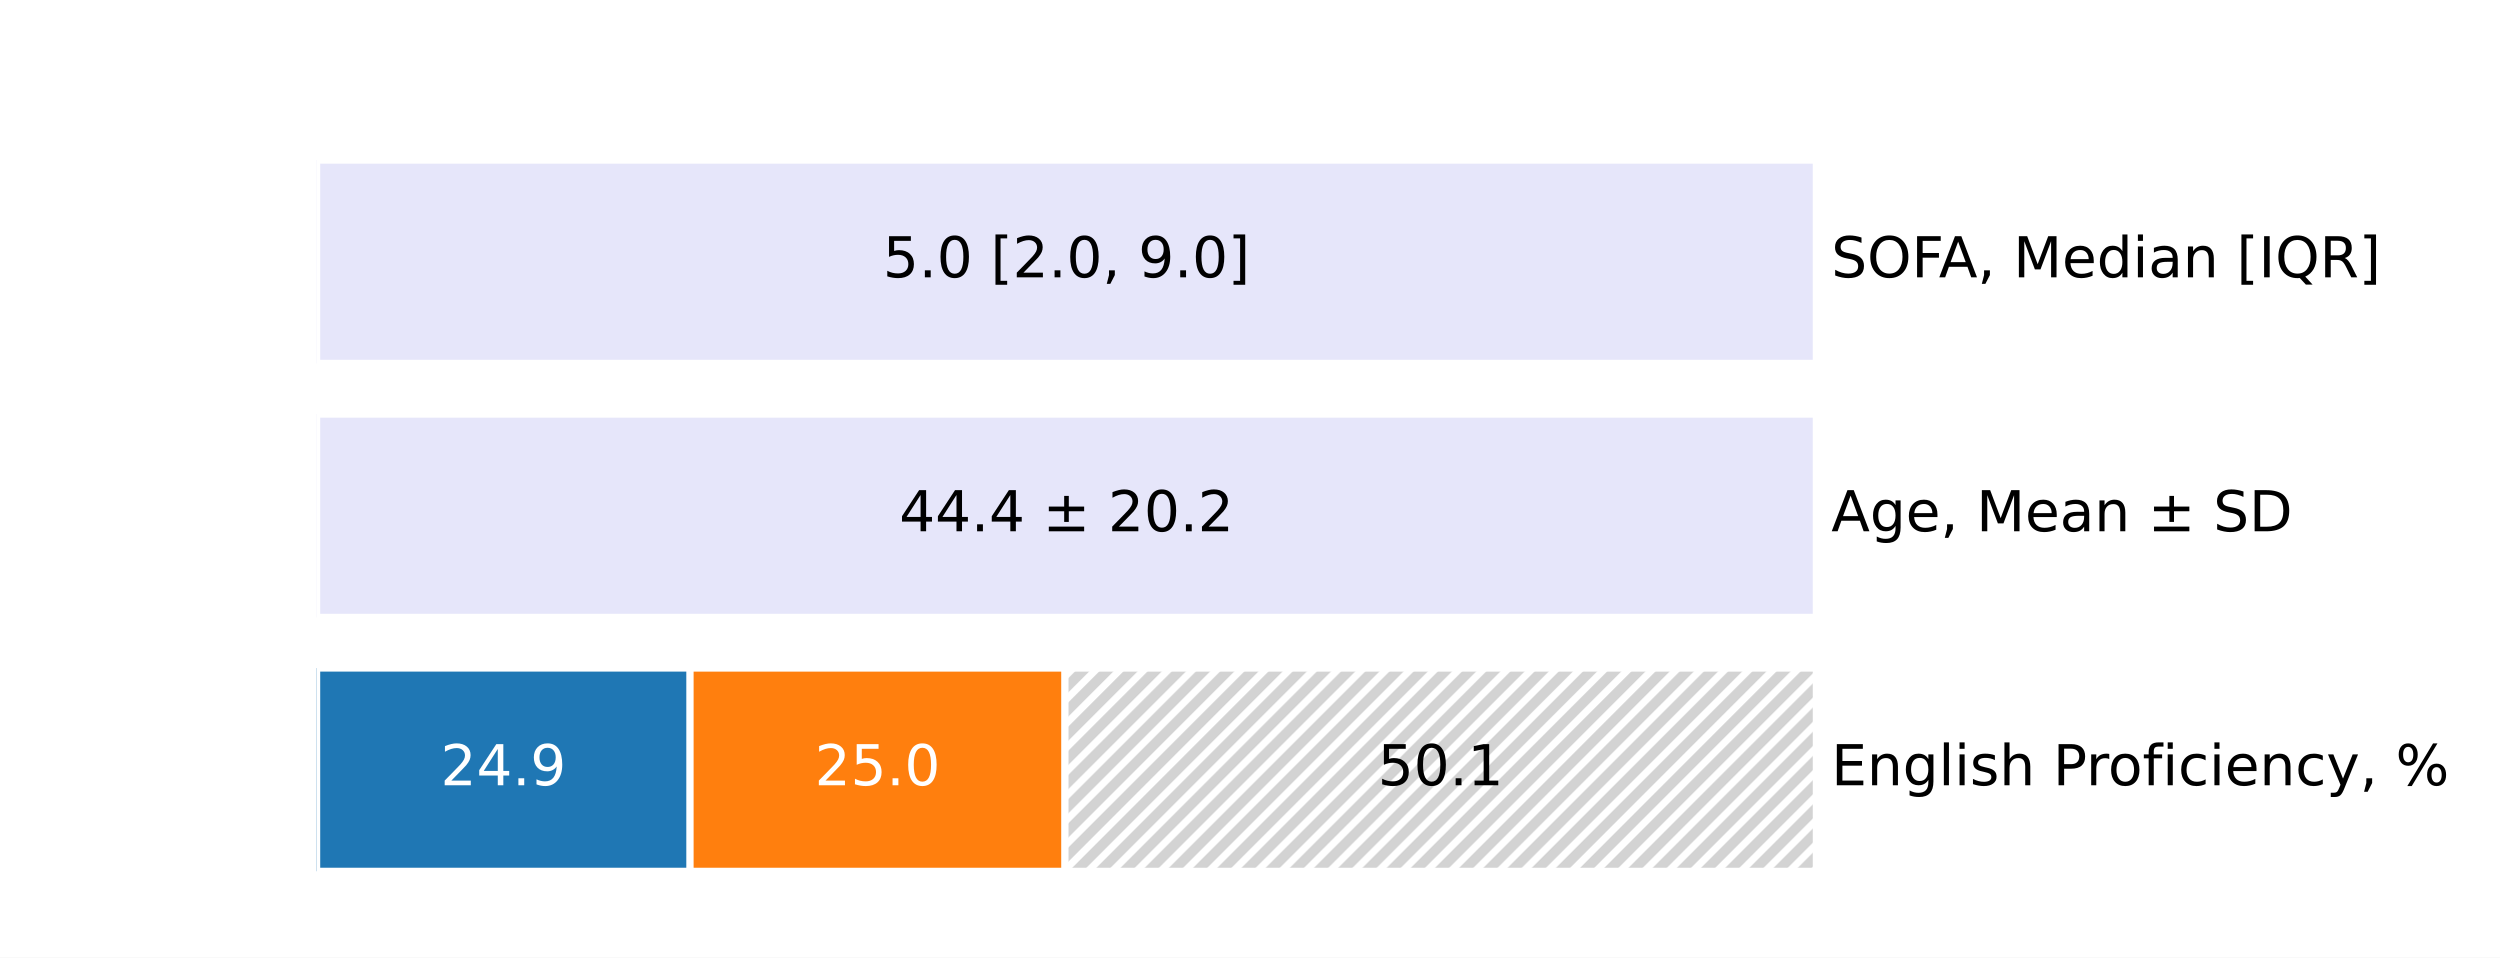
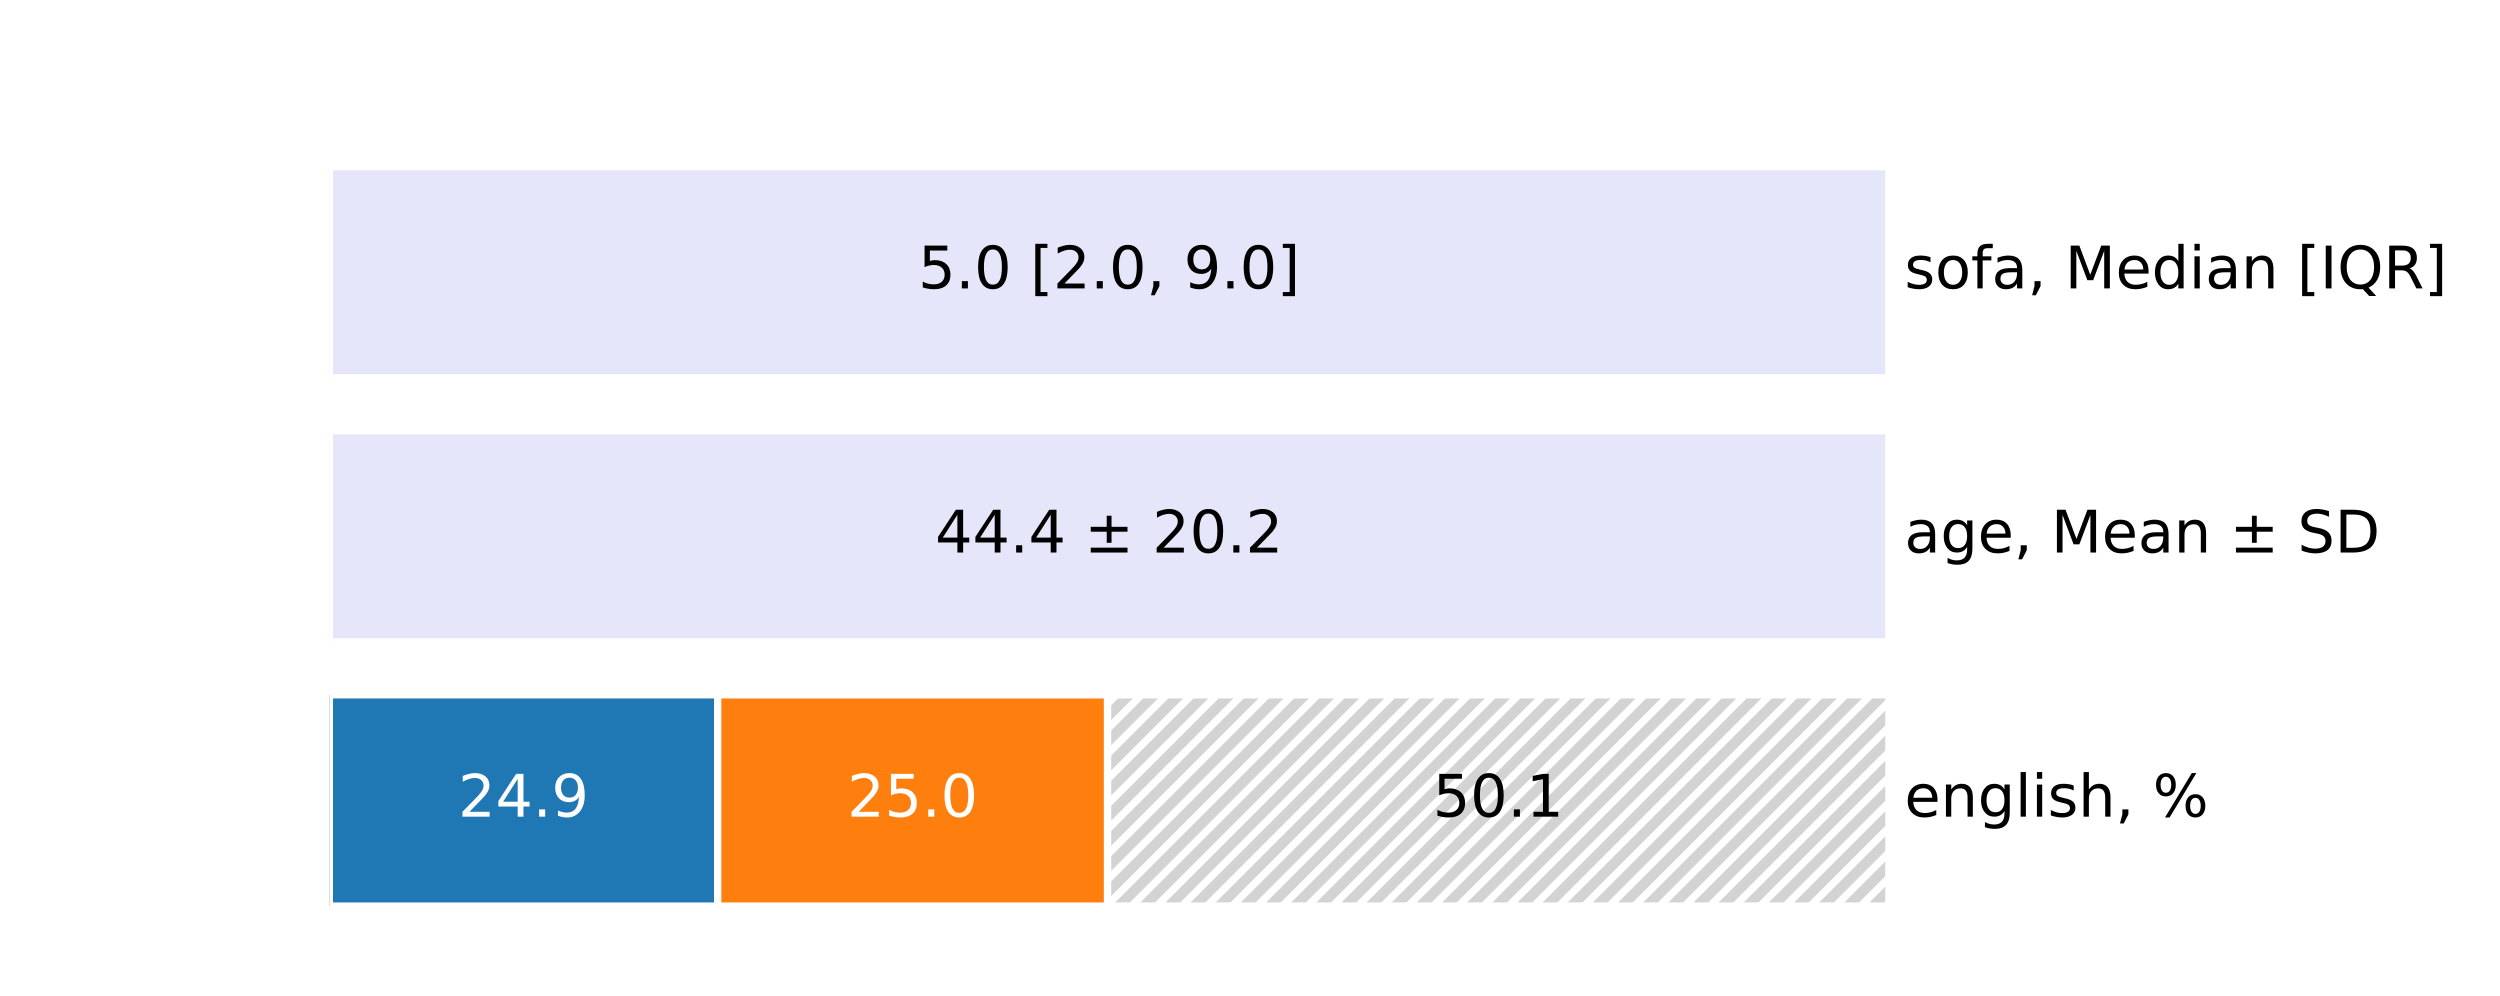
- <svg xmlns="http://www.w3.org/2000/svg" xmlns:xlink="http://www.w3.org/1999/xlink" width="354.375pt" height="135.743pt" viewBox="0 0 354.375 135.743" version="1.1">
+ <svg xmlns="http://www.w3.org/2000/svg" xmlns:xlink="http://www.w3.org/1999/xlink" width="340.752pt" height="135.743pt" viewBox="0 0 340.752 135.743" version="1.1">
  <defs>
    <style type="text/css">*{stroke-linejoin: round; stroke-linecap: butt}</style>
  </defs>
  <g id="figure_1">
    <g id="patch_1">
-       <path d="M 0 135.743  L 354.375 135.743  L 354.375 0  L 0 0  z " style="fill: #ffffff" />
+       <path d="M 0 135.743  L 340.752 135.743  L 340.752 0  L 0 0  z " style="fill: #ffffff" />
    </g>
    <g id="axes_1">
      <g id="patch_2">
        <path d="M 44.889 128.543  L 268.089 128.543  L 268.089 17.663  L 44.889 17.663  z " style="fill: #ffffff" />
      </g>
      <g id="patch_3">
-         <path d="M 44.889 123.503  L 97.819 123.503  L 97.819 94.703  L 44.889 94.703  z " clip-path="url(#p28c12c4d93)" style="fill: #1f77b4; stroke: #ffffff; stroke-linejoin: miter" />
+         <path d="M 44.889 123.503  L 97.819 123.503  L 97.819 94.703  L 44.889 94.703  z " clip-path="url(#pac1a16ab1f)" style="fill: #1f77b4; stroke: #ffffff; stroke-linejoin: miter" />
      </g>
      <g id="patch_4">
-         <path d="M 97.819 123.503  L 150.962 123.503  L 150.962 94.703  L 97.819 94.703  z " clip-path="url(#p28c12c4d93)" style="fill: #ff7f0e; stroke: #ffffff; stroke-linejoin: miter" />
+         <path d="M 97.819 123.503  L 150.962 123.503  L 150.962 94.703  L 97.819 94.703  z " clip-path="url(#pac1a16ab1f)" style="fill: #ff7f0e; stroke: #ffffff; stroke-linejoin: miter" />
      </g>
      <g id="patch_5">
-         <path d="M 150.962 123.503  L 257.46 123.503  L 257.46 94.703  L 150.962 94.703  z " clip-path="url(#p28c12c4d93)" style="fill: url(#ha99a102b29); stroke: #ffffff; stroke-linejoin: miter" />
+         <path d="M 150.962 123.503  L 257.46 123.503  L 257.46 94.703  L 150.962 94.703  z " clip-path="url(#pac1a16ab1f)" style="fill: url(#h02644d16eb); stroke: #ffffff; stroke-linejoin: miter" />
      </g>
      <g id="patch_6">
-         <path d="M 44.889 87.503  L 257.46 87.503  L 257.46 58.703  L 44.889 58.703  z " clip-path="url(#p28c12c4d93)" style="fill: #e6e6fa; stroke: #ffffff; stroke-linejoin: miter" />
+         <path d="M 44.889 87.503  L 257.46 87.503  L 257.46 58.703  L 44.889 58.703  z " clip-path="url(#pac1a16ab1f)" style="fill: #e6e6fa; stroke: #ffffff; stroke-linejoin: miter" />
      </g>
      <g id="patch_7">
-         <path d="M 44.889 51.503  L 257.46 51.503  L 257.46 22.703  L 44.889 22.703  z " clip-path="url(#p28c12c4d93)" style="fill: #e6e6fa; stroke: #ffffff; stroke-linejoin: miter" />
+         <path d="M 44.889 51.503  L 257.46 51.503  L 257.46 22.703  L 44.889 22.703  z " clip-path="url(#pac1a16ab1f)" style="fill: #e6e6fa; stroke: #ffffff; stroke-linejoin: miter" />
      </g>
      <g id="matplotlib.axis_1" />
      <g id="matplotlib.axis_2" />
      <g id="text_1">
        <g style="fill: #ffffff" transform="translate(62.44773 111.3109) scale(0.08 -0.08)">
          <defs>
            <path id="DejaVuSans-32" d="M 1228 531  L 3431 531  L 3431 0  L 469 0  L 469 531  Q 828 903 1448 1529  Q 2069 2156 2228 2338  Q 2531 2678 2651 2914  Q 2772 3150 2772 3378  Q 2772 3750 2511 3984  Q 2250 4219 1831 4219  Q 1534 4219 1204 4116  Q 875 4013 500 3803  L 500 4441  Q 881 4594 1212 4672  Q 1544 4750 1819 4750  Q 2544 4750 2975 4387  Q 3406 4025 3406 3419  Q 3406 3131 3298 2873  Q 3191 2616 2906 2266  Q 2828 2175 2409 1742  Q 1991 1309 1228 531  z " transform="scale(0.015625)" />
            <path id="DejaVuSans-34" d="M 2419 4116  L 825 1625  L 2419 1625  L 2419 4116  z M 2253 4666  L 3047 4666  L 3047 1625  L 3713 1625  L 3713 1100  L 3047 1100  L 3047 0  L 2419 0  L 2419 1100  L 313 1100  L 313 1709  L 2253 4666  z " transform="scale(0.015625)" />
            <path id="DejaVuSans-2e" d="M 684 794  L 1344 794  L 1344 0  L 684 0  L 684 794  z " transform="scale(0.015625)" />
            <path id="DejaVuSans-39" d="M 703 97  L 703 672  Q 941 559 1184 500  Q 1428 441 1663 441  Q 2288 441 2617 861  Q 2947 1281 2994 2138  Q 2813 1869 2534 1725  Q 2256 1581 1919 1581  Q 1219 1581 811 2004  Q 403 2428 403 3163  Q 403 3881 828 4315  Q 1253 4750 1959 4750  Q 2769 4750 3195 4129  Q 3622 3509 3622 2328  Q 3622 1225 3098 567  Q 2575 -91 1691 -91  Q 1453 -91 1209 -44  Q 966 3 703 97  z M 1959 2075  Q 2384 2075 2632 2365  Q 2881 2656 2881 3163  Q 2881 3666 2632 3958  Q 2384 4250 1959 4250  Q 1534 4250 1286 3958  Q 1038 3666 1038 3163  Q 1038 2656 1286 2365  Q 1534 2075 1959 2075  z " transform="scale(0.015625)" />
          </defs>
          <use xlink:href="#DejaVuSans-32" />
          <use xlink:href="#DejaVuSans-34" x="63.623" />
          <use xlink:href="#DejaVuSans-2e" x="127.246" />
          <use xlink:href="#DejaVuSans-39" x="159.033" />
        </g>
      </g>
      <g id="text_2">
        <g style="fill: #ffffff" transform="translate(115.4843 111.3109) scale(0.08 -0.08)">
          <defs>
            <path id="DejaVuSans-35" d="M 691 4666  L 3169 4666  L 3169 4134  L 1269 4134  L 1269 2991  Q 1406 3038 1543 3061  Q 1681 3084 1819 3084  Q 2600 3084 3056 2656  Q 3513 2228 3513 1497  Q 3513 744 3044 326  Q 2575 -91 1722 -91  Q 1428 -91 1123 -41  Q 819 9 494 109  L 494 744  Q 775 591 1075 516  Q 1375 441 1709 441  Q 2250 441 2565 725  Q 2881 1009 2881 1497  Q 2881 1984 2565 2268  Q 2250 2553 1709 2553  Q 1456 2553 1204 2497  Q 953 2441 691 2322  L 691 4666  z " transform="scale(0.015625)" />
            <path id="DejaVuSans-30" d="M 2034 4250  Q 1547 4250 1301 3770  Q 1056 3291 1056 2328  Q 1056 1369 1301 889  Q 1547 409 2034 409  Q 2525 409 2770 889  Q 3016 1369 3016 2328  Q 3016 3291 2770 3770  Q 2525 4250 2034 4250  z M 2034 4750  Q 2819 4750 3233 4129  Q 3647 3509 3647 2328  Q 3647 1150 3233 529  Q 2819 -91 2034 -91  Q 1250 -91 836 529  Q 422 1150 422 2328  Q 422 3509 836 4129  Q 1250 4750 2034 4750  z " transform="scale(0.015625)" />
          </defs>
          <use xlink:href="#DejaVuSans-32" />
          <use xlink:href="#DejaVuSans-35" x="63.623" />
          <use xlink:href="#DejaVuSans-2e" x="127.246" />
          <use xlink:href="#DejaVuSans-30" x="159.033" />
        </g>
      </g>
      <g id="text_3">
        <g transform="translate(195.3049 111.3109) scale(0.08 -0.08)">
          <defs>
            <path id="DejaVuSans-31" d="M 794 531  L 1825 531  L 1825 4091  L 703 3866  L 703 4441  L 1819 4666  L 2450 4666  L 2450 531  L 3481 531  L 3481 0  L 794 0  L 794 531  z " transform="scale(0.015625)" />
          </defs>
          <use xlink:href="#DejaVuSans-35" />
          <use xlink:href="#DejaVuSans-30" x="63.623" />
          <use xlink:href="#DejaVuSans-2e" x="127.246" />
          <use xlink:href="#DejaVuSans-31" x="159.033" />
        </g>
      </g>
      <g id="text_4">
        <g transform="translate(259.586 111.3109) scale(0.08 -0.08)">
          <defs>
-             <path id="DejaVuSans-45" d="M 628 4666  L 3578 4666  L 3578 4134  L 1259 4134  L 1259 2753  L 3481 2753  L 3481 2222  L 1259 2222  L 1259 531  L 3634 531  L 3634 0  L 628 0  L 628 4666  z " transform="scale(0.015625)" />
+             <path id="DejaVuSans-65" d="M 3597 1894  L 3597 1613  L 953 1613  Q 991 1019 1311 708  Q 1631 397 2203 397  Q 2534 397 2845 478  Q 3156 559 3463 722  L 3463 178  Q 3153 47 2828 -22  Q 2503 -91 2169 -91  Q 1331 -91 842 396  Q 353 884 353 1716  Q 353 2575 817 3079  Q 1281 3584 2069 3584  Q 2775 3584 3186 3129  Q 3597 2675 3597 1894  z M 3022 2063  Q 3016 2534 2758 2815  Q 2500 3097 2075 3097  Q 1594 3097 1305 2825  Q 1016 2553 972 2059  L 3022 2063  z " transform="scale(0.015625)" />
            <path id="DejaVuSans-6e" d="M 3513 2113  L 3513 0  L 2938 0  L 2938 2094  Q 2938 2591 2744 2837  Q 2550 3084 2163 3084  Q 1697 3084 1428 2787  Q 1159 2491 1159 1978  L 1159 0  L 581 0  L 581 3500  L 1159 3500  L 1159 2956  Q 1366 3272 1645 3428  Q 1925 3584 2291 3584  Q 2894 3584 3203 3211  Q 3513 2838 3513 2113  z " transform="scale(0.015625)" />
            <path id="DejaVuSans-67" d="M 2906 1791  Q 2906 2416 2648 2759  Q 2391 3103 1925 3103  Q 1463 3103 1205 2759  Q 947 2416 947 1791  Q 947 1169 1205 825  Q 1463 481 1925 481  Q 2391 481 2648 825  Q 2906 1169 2906 1791  z M 3481 434  Q 3481 -459 3084 -895  Q 2688 -1331 1869 -1331  Q 1566 -1331 1297 -1286  Q 1028 -1241 775 -1147  L 775 -588  Q 1028 -725 1275 -790  Q 1522 -856 1778 -856  Q 2344 -856 2625 -561  Q 2906 -266 2906 331  L 2906 616  Q 2728 306 2450 153  Q 2172 0 1784 0  Q 1141 0 747 490  Q 353 981 353 1791  Q 353 2603 747 3093  Q 1141 3584 1784 3584  Q 2172 3584 2450 3431  Q 2728 3278 2906 2969  L 2906 3500  L 3481 3500  L 3481 434  z " transform="scale(0.015625)" />
            <path id="DejaVuSans-6c" d="M 603 4863  L 1178 4863  L 1178 0  L 603 0  L 603 4863  z " transform="scale(0.015625)" />
            <path id="DejaVuSans-69" d="M 603 3500  L 1178 3500  L 1178 0  L 603 0  L 603 3500  z M 603 4863  L 1178 4863  L 1178 4134  L 603 4134  L 603 4863  z " transform="scale(0.015625)" />
            <path id="DejaVuSans-73" d="M 2834 3397  L 2834 2853  Q 2591 2978 2328 3040  Q 2066 3103 1784 3103  Q 1356 3103 1142 2972  Q 928 2841 928 2578  Q 928 2378 1081 2264  Q 1234 2150 1697 2047  L 1894 2003  Q 2506 1872 2764 1633  Q 3022 1394 3022 966  Q 3022 478 2636 193  Q 2250 -91 1575 -91  Q 1294 -91 989 -36  Q 684 19 347 128  L 347 722  Q 666 556 975 473  Q 1284 391 1588 391  Q 1994 391 2212 530  Q 2431 669 2431 922  Q 2431 1156 2273 1281  Q 2116 1406 1581 1522  L 1381 1569  Q 847 1681 609 1914  Q 372 2147 372 2553  Q 372 3047 722 3315  Q 1072 3584 1716 3584  Q 2034 3584 2315 3537  Q 2597 3491 2834 3397  z " transform="scale(0.015625)" />
            <path id="DejaVuSans-68" d="M 3513 2113  L 3513 0  L 2938 0  L 2938 2094  Q 2938 2591 2744 2837  Q 2550 3084 2163 3084  Q 1697 3084 1428 2787  Q 1159 2491 1159 1978  L 1159 0  L 581 0  L 581 4863  L 1159 4863  L 1159 2956  Q 1366 3272 1645 3428  Q 1925 3584 2291 3584  Q 2894 3584 3203 3211  Q 3513 2838 3513 2113  z " transform="scale(0.015625)" />
+             <path id="DejaVuSans-2c" d="M 750 794  L 1409 794  L 1409 256  L 897 -744  L 494 -744  L 750 256  L 750 794  z " transform="scale(0.015625)" />
            <path id="DejaVuSans-20" transform="scale(0.015625)" />
-             <path id="DejaVuSans-50" d="M 1259 4147  L 1259 2394  L 2053 2394  Q 2494 2394 2734 2622  Q 2975 2850 2975 3272  Q 2975 3691 2734 3919  Q 2494 4147 2053 4147  L 1259 4147  z M 628 4666  L 2053 4666  Q 2838 4666 3239 4311  Q 3641 3956 3641 3272  Q 3641 2581 3239 2228  Q 2838 1875 2053 1875  L 1259 1875  L 1259 0  L 628 0  L 628 4666  z " transform="scale(0.015625)" />
-             <path id="DejaVuSans-72" d="M 2631 2963  Q 2534 3019 2420 3045  Q 2306 3072 2169 3072  Q 1681 3072 1420 2755  Q 1159 2438 1159 1844  L 1159 0  L 581 0  L 581 3500  L 1159 3500  L 1159 2956  Q 1341 3275 1631 3429  Q 1922 3584 2338 3584  Q 2397 3584 2469 3576  Q 2541 3569 2628 3553  L 2631 2963  z " transform="scale(0.015625)" />
-             <path id="DejaVuSans-6f" d="M 1959 3097  Q 1497 3097 1228 2736  Q 959 2375 959 1747  Q 959 1119 1226 758  Q 1494 397 1959 397  Q 2419 397 2687 759  Q 2956 1122 2956 1747  Q 2956 2369 2687 2733  Q 2419 3097 1959 3097  z M 1959 3584  Q 2709 3584 3137 3096  Q 3566 2609 3566 1747  Q 3566 888 3137 398  Q 2709 -91 1959 -91  Q 1206 -91 779 398  Q 353 888 353 1747  Q 353 2609 779 3096  Q 1206 3584 1959 3584  z " transform="scale(0.015625)" />
-             <path id="DejaVuSans-66" d="M 2375 4863  L 2375 4384  L 1825 4384  Q 1516 4384 1395 4259  Q 1275 4134 1275 3809  L 1275 3500  L 2222 3500  L 2222 3053  L 1275 3053  L 1275 0  L 697 0  L 697 3053  L 147 3053  L 147 3500  L 697 3500  L 697 3744  Q 697 4328 969 4595  Q 1241 4863 1831 4863  L 2375 4863  z " transform="scale(0.015625)" />
-             <path id="DejaVuSans-63" d="M 3122 3366  L 3122 2828  Q 2878 2963 2633 3030  Q 2388 3097 2138 3097  Q 1578 3097 1268 2742  Q 959 2388 959 1747  Q 959 1106 1268 751  Q 1578 397 2138 397  Q 2388 397 2633 464  Q 2878 531 3122 666  L 3122 134  Q 2881 22 2623 -34  Q 2366 -91 2075 -91  Q 1284 -91 818 406  Q 353 903 353 1747  Q 353 2603 823 3093  Q 1294 3584 2113 3584  Q 2378 3584 2631 3529  Q 2884 3475 3122 3366  z " transform="scale(0.015625)" />
-             <path id="DejaVuSans-65" d="M 3597 1894  L 3597 1613  L 953 1613  Q 991 1019 1311 708  Q 1631 397 2203 397  Q 2534 397 2845 478  Q 3156 559 3463 722  L 3463 178  Q 3153 47 2828 -22  Q 2503 -91 2169 -91  Q 1331 -91 842 396  Q 353 884 353 1716  Q 353 2575 817 3079  Q 1281 3584 2069 3584  Q 2775 3584 3186 3129  Q 3597 2675 3597 1894  z M 3022 2063  Q 3016 2534 2758 2815  Q 2500 3097 2075 3097  Q 1594 3097 1305 2825  Q 1016 2553 972 2059  L 3022 2063  z " transform="scale(0.015625)" />
-             <path id="DejaVuSans-79" d="M 2059 -325  Q 1816 -950 1584 -1140  Q 1353 -1331 966 -1331  L 506 -1331  L 506 -850  L 844 -850  Q 1081 -850 1212 -737  Q 1344 -625 1503 -206  L 1606 56  L 191 3500  L 800 3500  L 1894 763  L 2988 3500  L 3597 3500  L 2059 -325  z " transform="scale(0.015625)" />
-             <path id="DejaVuSans-2c" d="M 750 794  L 1409 794  L 1409 256  L 897 -744  L 494 -744  L 750 256  L 750 794  z " transform="scale(0.015625)" />
            <path id="DejaVuSans-25" d="M 4653 2053  Q 4381 2053 4226 1822  Q 4072 1591 4072 1178  Q 4072 772 4226 539  Q 4381 306 4653 306  Q 4919 306 5073 539  Q 5228 772 5228 1178  Q 5228 1588 5073 1820  Q 4919 2053 4653 2053  z M 4653 2450  Q 5147 2450 5437 2106  Q 5728 1763 5728 1178  Q 5728 594 5436 251  Q 5144 -91 4653 -91  Q 4153 -91 3862 251  Q 3572 594 3572 1178  Q 3572 1766 3864 2108  Q 4156 2450 4653 2450  z M 1428 4353  Q 1159 4353 1004 4120  Q 850 3888 850 3481  Q 850 3069 1003 2837  Q 1156 2606 1428 2606  Q 1700 2606 1854 2837  Q 2009 3069 2009 3481  Q 2009 3884 1853 4118  Q 1697 4353 1428 4353  z M 4250 4750  L 4750 4750  L 1831 -91  L 1331 -91  L 4250 4750  z M 1428 4750  Q 1922 4750 2215 4408  Q 2509 4066 2509 3481  Q 2509 2891 2217 2550  Q 1925 2209 1428 2209  Q 931 2209 642 2551  Q 353 2894 353 3481  Q 353 4063 643 4406  Q 934 4750 1428 4750  z " transform="scale(0.015625)" />
          </defs>
-           <use xlink:href="#DejaVuSans-45" />
-           <use xlink:href="#DejaVuSans-6e" x="63.184" />
-           <use xlink:href="#DejaVuSans-67" x="126.562" />
-           <use xlink:href="#DejaVuSans-6c" x="190.039" />
-           <use xlink:href="#DejaVuSans-69" x="217.822" />
-           <use xlink:href="#DejaVuSans-73" x="245.605" />
-           <use xlink:href="#DejaVuSans-68" x="297.705" />
-           <use xlink:href="#DejaVuSans-20" x="361.084" />
-           <use xlink:href="#DejaVuSans-50" x="392.871" />
-           <use xlink:href="#DejaVuSans-72" x="451.424" />
-           <use xlink:href="#DejaVuSans-6f" x="490.287" />
-           <use xlink:href="#DejaVuSans-66" x="551.469" />
-           <use xlink:href="#DejaVuSans-69" x="586.674" />
-           <use xlink:href="#DejaVuSans-63" x="614.457" />
-           <use xlink:href="#DejaVuSans-69" x="669.438" />
-           <use xlink:href="#DejaVuSans-65" x="697.221" />
-           <use xlink:href="#DejaVuSans-6e" x="758.744" />
-           <use xlink:href="#DejaVuSans-63" x="822.123" />
-           <use xlink:href="#DejaVuSans-79" x="877.104" />
-           <use xlink:href="#DejaVuSans-2c" x="936.283" />
-           <use xlink:href="#DejaVuSans-20" x="968.07" />
-           <use xlink:href="#DejaVuSans-25" x="999.857" />
+           <use xlink:href="#DejaVuSans-65" />
+           <use xlink:href="#DejaVuSans-6e" x="61.523" />
+           <use xlink:href="#DejaVuSans-67" x="124.902" />
+           <use xlink:href="#DejaVuSans-6c" x="188.379" />
+           <use xlink:href="#DejaVuSans-69" x="216.162" />
+           <use xlink:href="#DejaVuSans-73" x="243.945" />
+           <use xlink:href="#DejaVuSans-68" x="296.045" />
+           <use xlink:href="#DejaVuSans-2c" x="359.424" />
+           <use xlink:href="#DejaVuSans-20" x="391.211" />
+           <use xlink:href="#DejaVuSans-25" x="422.998" />
        </g>
      </g>
      <g id="text_5">
        <g transform="translate(127.4677 75.31094) scale(0.08 -0.08)">
          <defs>
            <path id="DejaVuSans-b1" d="M 2944 4013  L 2944 2803  L 4684 2803  L 4684 2272  L 2944 2272  L 2944 1063  L 2419 1063  L 2419 2272  L 678 2272  L 678 2803  L 2419 2803  L 2419 4013  L 2944 4013  z M 678 531  L 4684 531  L 4684 0  L 678 0  L 678 531  z " transform="scale(0.015625)" />
          </defs>
          <use xlink:href="#DejaVuSans-34" />
          <use xlink:href="#DejaVuSans-34" x="63.623" />
          <use xlink:href="#DejaVuSans-2e" x="127.246" />
          <use xlink:href="#DejaVuSans-34" x="159.033" />
          <use xlink:href="#DejaVuSans-20" x="222.656" />
          <use xlink:href="#DejaVuSans-b1" x="254.443" />
          <use xlink:href="#DejaVuSans-20" x="338.232" />
          <use xlink:href="#DejaVuSans-32" x="370.02" />
          <use xlink:href="#DejaVuSans-30" x="433.643" />
          <use xlink:href="#DejaVuSans-2e" x="497.266" />
          <use xlink:href="#DejaVuSans-32" x="529.053" />
        </g>
      </g>
      <g id="text_6">
        <g transform="translate(259.586 75.31094) scale(0.08 -0.08)">
          <defs>
-             <path id="DejaVuSans-41" d="M 2188 4044  L 1331 1722  L 3047 1722  L 2188 4044  z M 1831 4666  L 2547 4666  L 4325 0  L 3669 0  L 3244 1197  L 1141 1197  L 716 0  L 50 0  L 1831 4666  z " transform="scale(0.015625)" />
+             <path id="DejaVuSans-61" d="M 2194 1759  Q 1497 1759 1228 1600  Q 959 1441 959 1056  Q 959 750 1161 570  Q 1363 391 1709 391  Q 2188 391 2477 730  Q 2766 1069 2766 1631  L 2766 1759  L 2194 1759  z M 3341 1997  L 3341 0  L 2766 0  L 2766 531  Q 2569 213 2275 61  Q 1981 -91 1556 -91  Q 1019 -91 701 211  Q 384 513 384 1019  Q 384 1609 779 1909  Q 1175 2209 1959 2209  L 2766 2209  L 2766 2266  Q 2766 2663 2505 2880  Q 2244 3097 1772 3097  Q 1472 3097 1187 3025  Q 903 2953 641 2809  L 641 3341  Q 956 3463 1253 3523  Q 1550 3584 1831 3584  Q 2591 3584 2966 3190  Q 3341 2797 3341 1997  z " transform="scale(0.015625)" />
            <path id="DejaVuSans-4d" d="M 628 4666  L 1569 4666  L 2759 1491  L 3956 4666  L 4897 4666  L 4897 0  L 4281 0  L 4281 4097  L 3078 897  L 2444 897  L 1241 4097  L 1241 0  L 628 0  L 628 4666  z " transform="scale(0.015625)" />
-             <path id="DejaVuSans-61" d="M 2194 1759  Q 1497 1759 1228 1600  Q 959 1441 959 1056  Q 959 750 1161 570  Q 1363 391 1709 391  Q 2188 391 2477 730  Q 2766 1069 2766 1631  L 2766 1759  L 2194 1759  z M 3341 1997  L 3341 0  L 2766 0  L 2766 531  Q 2569 213 2275 61  Q 1981 -91 1556 -91  Q 1019 -91 701 211  Q 384 513 384 1019  Q 384 1609 779 1909  Q 1175 2209 1959 2209  L 2766 2209  L 2766 2266  Q 2766 2663 2505 2880  Q 2244 3097 1772 3097  Q 1472 3097 1187 3025  Q 903 2953 641 2809  L 641 3341  Q 956 3463 1253 3523  Q 1550 3584 1831 3584  Q 2591 3584 2966 3190  Q 3341 2797 3341 1997  z " transform="scale(0.015625)" />
            <path id="DejaVuSans-53" d="M 3425 4513  L 3425 3897  Q 3066 4069 2747 4153  Q 2428 4238 2131 4238  Q 1616 4238 1336 4038  Q 1056 3838 1056 3469  Q 1056 3159 1242 3001  Q 1428 2844 1947 2747  L 2328 2669  Q 3034 2534 3370 2195  Q 3706 1856 3706 1288  Q 3706 609 3251 259  Q 2797 -91 1919 -91  Q 1588 -91 1214 -16  Q 841 59 441 206  L 441 856  Q 825 641 1194 531  Q 1563 422 1919 422  Q 2459 422 2753 634  Q 3047 847 3047 1241  Q 3047 1584 2836 1778  Q 2625 1972 2144 2069  L 1759 2144  Q 1053 2284 737 2584  Q 422 2884 422 3419  Q 422 4038 858 4394  Q 1294 4750 2059 4750  Q 2388 4750 2728 4690  Q 3069 4631 3425 4513  z " transform="scale(0.015625)" />
            <path id="DejaVuSans-44" d="M 1259 4147  L 1259 519  L 2022 519  Q 2988 519 3436 956  Q 3884 1394 3884 2338  Q 3884 3275 3436 3711  Q 2988 4147 2022 4147  L 1259 4147  z M 628 4666  L 1925 4666  Q 3281 4666 3915 4102  Q 4550 3538 4550 2338  Q 4550 1131 3912 565  Q 3275 0 1925 0  L 628 0  L 628 4666  z " transform="scale(0.015625)" />
          </defs>
-           <use xlink:href="#DejaVuSans-41" />
-           <use xlink:href="#DejaVuSans-67" x="68.408" />
-           <use xlink:href="#DejaVuSans-65" x="131.885" />
-           <use xlink:href="#DejaVuSans-2c" x="193.408" />
-           <use xlink:href="#DejaVuSans-20" x="225.195" />
-           <use xlink:href="#DejaVuSans-4d" x="256.982" />
-           <use xlink:href="#DejaVuSans-65" x="343.262" />
-           <use xlink:href="#DejaVuSans-61" x="404.785" />
-           <use xlink:href="#DejaVuSans-6e" x="466.064" />
-           <use xlink:href="#DejaVuSans-20" x="529.443" />
-           <use xlink:href="#DejaVuSans-b1" x="561.23" />
-           <use xlink:href="#DejaVuSans-20" x="645.02" />
-           <use xlink:href="#DejaVuSans-53" x="676.807" />
-           <use xlink:href="#DejaVuSans-44" x="740.283" />
+           <use xlink:href="#DejaVuSans-61" />
+           <use xlink:href="#DejaVuSans-67" x="61.279" />
+           <use xlink:href="#DejaVuSans-65" x="124.756" />
+           <use xlink:href="#DejaVuSans-2c" x="186.279" />
+           <use xlink:href="#DejaVuSans-20" x="218.066" />
+           <use xlink:href="#DejaVuSans-4d" x="249.854" />
+           <use xlink:href="#DejaVuSans-65" x="336.133" />
+           <use xlink:href="#DejaVuSans-61" x="397.656" />
+           <use xlink:href="#DejaVuSans-6e" x="458.936" />
+           <use xlink:href="#DejaVuSans-20" x="522.314" />
+           <use xlink:href="#DejaVuSans-b1" x="554.102" />
+           <use xlink:href="#DejaVuSans-20" x="637.891" />
+           <use xlink:href="#DejaVuSans-53" x="669.678" />
+           <use xlink:href="#DejaVuSans-44" x="733.154" />
        </g>
      </g>
      <g id="text_7">
        <g transform="translate(125.1558 39.31094) scale(0.08 -0.08)">
          <defs>
            <path id="DejaVuSans-5b" d="M 550 4863  L 1875 4863  L 1875 4416  L 1125 4416  L 1125 -397  L 1875 -397  L 1875 -844  L 550 -844  L 550 4863  z " transform="scale(0.015625)" />
            <path id="DejaVuSans-5d" d="M 1947 4863  L 1947 -844  L 622 -844  L 622 -397  L 1369 -397  L 1369 4416  L 622 4416  L 622 4863  L 1947 4863  z " transform="scale(0.015625)" />
          </defs>
          <use xlink:href="#DejaVuSans-35" />
          <use xlink:href="#DejaVuSans-2e" x="63.623" />
          <use xlink:href="#DejaVuSans-30" x="95.41" />
          <use xlink:href="#DejaVuSans-20" x="159.033" />
          <use xlink:href="#DejaVuSans-5b" x="190.82" />
          <use xlink:href="#DejaVuSans-32" x="229.834" />
          <use xlink:href="#DejaVuSans-2e" x="293.457" />
          <use xlink:href="#DejaVuSans-30" x="325.244" />
          <use xlink:href="#DejaVuSans-2c" x="388.867" />
          <use xlink:href="#DejaVuSans-20" x="420.654" />
          <use xlink:href="#DejaVuSans-39" x="452.441" />
          <use xlink:href="#DejaVuSans-2e" x="516.064" />
          <use xlink:href="#DejaVuSans-30" x="547.852" />
          <use xlink:href="#DejaVuSans-5d" x="611.475" />
        </g>
      </g>
      <g id="text_8">
        <g transform="translate(259.586 39.31094) scale(0.08 -0.08)">
          <defs>
-             <path id="DejaVuSans-4f" d="M 2522 4238  Q 1834 4238 1429 3725  Q 1025 3213 1025 2328  Q 1025 1447 1429 934  Q 1834 422 2522 422  Q 3209 422 3611 934  Q 4013 1447 4013 2328  Q 4013 3213 3611 3725  Q 3209 4238 2522 4238  z M 2522 4750  Q 3503 4750 4090 4092  Q 4678 3434 4678 2328  Q 4678 1225 4090 567  Q 3503 -91 2522 -91  Q 1538 -91 948 565  Q 359 1222 359 2328  Q 359 3434 948 4092  Q 1538 4750 2522 4750  z " transform="scale(0.015625)" />
-             <path id="DejaVuSans-46" d="M 628 4666  L 3309 4666  L 3309 4134  L 1259 4134  L 1259 2759  L 3109 2759  L 3109 2228  L 1259 2228  L 1259 0  L 628 0  L 628 4666  z " transform="scale(0.015625)" />
+             <path id="DejaVuSans-6f" d="M 1959 3097  Q 1497 3097 1228 2736  Q 959 2375 959 1747  Q 959 1119 1226 758  Q 1494 397 1959 397  Q 2419 397 2687 759  Q 2956 1122 2956 1747  Q 2956 2369 2687 2733  Q 2419 3097 1959 3097  z M 1959 3584  Q 2709 3584 3137 3096  Q 3566 2609 3566 1747  Q 3566 888 3137 398  Q 2709 -91 1959 -91  Q 1206 -91 779 398  Q 353 888 353 1747  Q 353 2609 779 3096  Q 1206 3584 1959 3584  z " transform="scale(0.015625)" />
+             <path id="DejaVuSans-66" d="M 2375 4863  L 2375 4384  L 1825 4384  Q 1516 4384 1395 4259  Q 1275 4134 1275 3809  L 1275 3500  L 2222 3500  L 2222 3053  L 1275 3053  L 1275 0  L 697 0  L 697 3053  L 147 3053  L 147 3500  L 697 3500  L 697 3744  Q 697 4328 969 4595  Q 1241 4863 1831 4863  L 2375 4863  z " transform="scale(0.015625)" />
            <path id="DejaVuSans-64" d="M 2906 2969  L 2906 4863  L 3481 4863  L 3481 0  L 2906 0  L 2906 525  Q 2725 213 2448 61  Q 2172 -91 1784 -91  Q 1150 -91 751 415  Q 353 922 353 1747  Q 353 2572 751 3078  Q 1150 3584 1784 3584  Q 2172 3584 2448 3432  Q 2725 3281 2906 2969  z M 947 1747  Q 947 1113 1208 752  Q 1469 391 1925 391  Q 2381 391 2643 752  Q 2906 1113 2906 1747  Q 2906 2381 2643 2742  Q 2381 3103 1925 3103  Q 1469 3103 1208 2742  Q 947 2381 947 1747  z " transform="scale(0.015625)" />
            <path id="DejaVuSans-49" d="M 628 4666  L 1259 4666  L 1259 0  L 628 0  L 628 4666  z " transform="scale(0.015625)" />
            <path id="DejaVuSans-51" d="M 2522 4238  Q 1834 4238 1429 3725  Q 1025 3213 1025 2328  Q 1025 1447 1429 934  Q 1834 422 2522 422  Q 3209 422 3611 934  Q 4013 1447 4013 2328  Q 4013 3213 3611 3725  Q 3209 4238 2522 4238  z M 3406 84  L 4238 -825  L 3475 -825  L 2784 -78  Q 2681 -84 2626 -87  Q 2572 -91 2522 -91  Q 1538 -91 948 567  Q 359 1225 359 2328  Q 359 3434 948 4092  Q 1538 4750 2522 4750  Q 3503 4750 4090 4092  Q 4678 3434 4678 2328  Q 4678 1516 4351 937  Q 4025 359 3406 84  z " transform="scale(0.015625)" />
            <path id="DejaVuSans-52" d="M 2841 2188  Q 3044 2119 3236 1894  Q 3428 1669 3622 1275  L 4263 0  L 3584 0  L 2988 1197  Q 2756 1666 2539 1819  Q 2322 1972 1947 1972  L 1259 1972  L 1259 0  L 628 0  L 628 4666  L 2053 4666  Q 2853 4666 3247 4331  Q 3641 3997 3641 3322  Q 3641 2881 3436 2590  Q 3231 2300 2841 2188  z M 1259 4147  L 1259 2491  L 2053 2491  Q 2509 2491 2742 2702  Q 2975 2913 2975 3322  Q 2975 3731 2742 3939  Q 2509 4147 2053 4147  L 1259 4147  z " transform="scale(0.015625)" />
          </defs>
-           <use xlink:href="#DejaVuSans-53" />
-           <use xlink:href="#DejaVuSans-4f" x="63.477" />
-           <use xlink:href="#DejaVuSans-46" x="142.188" />
-           <use xlink:href="#DejaVuSans-41" x="190.582" />
-           <use xlink:href="#DejaVuSans-2c" x="258.99" />
-           <use xlink:href="#DejaVuSans-20" x="290.777" />
-           <use xlink:href="#DejaVuSans-4d" x="322.564" />
-           <use xlink:href="#DejaVuSans-65" x="408.844" />
-           <use xlink:href="#DejaVuSans-64" x="470.367" />
-           <use xlink:href="#DejaVuSans-69" x="533.844" />
-           <use xlink:href="#DejaVuSans-61" x="561.627" />
-           <use xlink:href="#DejaVuSans-6e" x="622.906" />
-           <use xlink:href="#DejaVuSans-20" x="686.285" />
-           <use xlink:href="#DejaVuSans-5b" x="718.072" />
-           <use xlink:href="#DejaVuSans-49" x="757.086" />
-           <use xlink:href="#DejaVuSans-51" x="786.578" />
-           <use xlink:href="#DejaVuSans-52" x="865.289" />
-           <use xlink:href="#DejaVuSans-5d" x="934.771" />
+           <use xlink:href="#DejaVuSans-73" />
+           <use xlink:href="#DejaVuSans-6f" x="52.1" />
+           <use xlink:href="#DejaVuSans-66" x="113.281" />
+           <use xlink:href="#DejaVuSans-61" x="148.486" />
+           <use xlink:href="#DejaVuSans-2c" x="209.766" />
+           <use xlink:href="#DejaVuSans-20" x="241.553" />
+           <use xlink:href="#DejaVuSans-4d" x="273.34" />
+           <use xlink:href="#DejaVuSans-65" x="359.619" />
+           <use xlink:href="#DejaVuSans-64" x="421.143" />
+           <use xlink:href="#DejaVuSans-69" x="484.619" />
+           <use xlink:href="#DejaVuSans-61" x="512.402" />
+           <use xlink:href="#DejaVuSans-6e" x="573.682" />
+           <use xlink:href="#DejaVuSans-20" x="637.061" />
+           <use xlink:href="#DejaVuSans-5b" x="668.848" />
+           <use xlink:href="#DejaVuSans-49" x="707.861" />
+           <use xlink:href="#DejaVuSans-51" x="737.354" />
+           <use xlink:href="#DejaVuSans-52" x="816.064" />
+           <use xlink:href="#DejaVuSans-5d" x="885.547" />
        </g>
      </g>
      <g id="text_9">
        <g style="fill: #ffffff" transform="translate(7.2 11.75906) scale(0.06 -0.06)">
          <defs>
            <path id="DejaVuSans-Bold-53" d="M 3834 4519  L 3834 3531  Q 3450 3703 3084 3790  Q 2719 3878 2394 3878  Q 1963 3878 1756 3759  Q 1550 3641 1550 3391  Q 1550 3203 1689 3098  Q 1828 2994 2194 2919  L 2706 2816  Q 3484 2659 3812 2340  Q 4141 2022 4141 1434  Q 4141 663 3683 286  Q 3225 -91 2284 -91  Q 1841 -91 1394 -6  Q 947 78 500 244  L 500 1259  Q 947 1022 1364 901  Q 1781 781 2169 781  Q 2563 781 2772 912  Q 2981 1044 2981 1288  Q 2981 1506 2839 1625  Q 2697 1744 2272 1838  L 1806 1941  Q 1106 2091 782 2419  Q 459 2747 459 3303  Q 459 4000 909 4375  Q 1359 4750 2203 4750  Q 2588 4750 2994 4692  Q 3400 4634 3834 4519  z " transform="scale(0.015625)" />
            <path id="DejaVuSans-Bold-4d" d="M 588 4666  L 2119 4666  L 3181 2169  L 4250 4666  L 5778 4666  L 5778 0  L 4641 0  L 4641 3413  L 3566 897  L 2803 897  L 1728 3413  L 1728 0  L 588 0  L 588 4666  z " transform="scale(0.015625)" />
            <path id="DejaVuSans-Bold-44" d="M 1791 3756  L 1791 909  L 2222 909  Q 2959 909 3348 1275  Q 3738 1641 3738 2338  Q 3738 3031 3350 3393  Q 2963 3756 2222 3756  L 1791 3756  z M 588 4666  L 1856 4666  Q 2919 4666 3439 4514  Q 3959 4363 4331 4000  Q 4659 3684 4818 3271  Q 4978 2859 4978 2338  Q 4978 1809 4818 1395  Q 4659 981 4331 666  Q 3956 303 3431 151  Q 2906 0 1856 0  L 588 0  L 588 4666  z " transform="scale(0.015625)" />
            <path id="DejaVuSans-Bold-20" transform="scale(0.015625)" />
            <path id="DejaVuSans-Bold-28" d="M 2413 -844  L 1484 -844  Q 1006 -72 778 623  Q 550 1319 550 2003  Q 550 2688 779 3389  Q 1009 4091 1484 4856  L 2413 4856  Q 2013 4116 1813 3408  Q 1613 2700 1613 2009  Q 1613 1319 1811 609  Q 2009 -100 2413 -844  z " transform="scale(0.015625)" />
            <path id="DejaVuSans-Bold-30" d="M 2944 2338  Q 2944 3213 2780 3570  Q 2616 3928 2228 3928  Q 1841 3928 1675 3570  Q 1509 3213 1509 2338  Q 1509 1453 1675 1090  Q 1841 728 2228 728  Q 2613 728 2778 1090  Q 2944 1453 2944 2338  z M 4147 2328  Q 4147 1169 3647 539  Q 3147 -91 2228 -91  Q 1306 -91 806 539  Q 306 1169 306 2328  Q 306 3491 806 4120  Q 1306 4750 2228 4750  Q 3147 4750 3647 4120  Q 4147 3491 4147 2328  z " transform="scale(0.015625)" />
            <path id="DejaVuSans-Bold-2c" d="M 653 1209  L 1778 1209  L 1778 256  L 1006 -909  L 341 -909  L 653 256  L 653 1209  z " transform="scale(0.015625)" />
            <path id="DejaVuSans-Bold-29" d="M 513 -844  Q 913 -100 1113 609  Q 1313 1319 1313 2009  Q 1313 2700 1113 3408  Q 913 4116 513 4856  L 1441 4856  Q 1916 4091 2145 3389  Q 2375 2688 2375 2003  Q 2375 1319 2147 623  Q 1919 -72 1441 -844  L 513 -844  z " transform="scale(0.015625)" />
          </defs>
          <use xlink:href="#DejaVuSans-Bold-53" />
          <use xlink:href="#DejaVuSans-Bold-4d" x="72.021" />
          <use xlink:href="#DejaVuSans-Bold-44" x="171.533" />
          <use xlink:href="#DejaVuSans-Bold-20" x="254.541" />
          <use xlink:href="#DejaVuSans-Bold-28" x="289.355" />
          <use xlink:href="#DejaVuSans-Bold-30" x="335.059" />
          <use xlink:href="#DejaVuSans-Bold-2c" x="404.639" />
          <use xlink:href="#DejaVuSans-Bold-20" x="442.627" />
          <use xlink:href="#DejaVuSans-Bold-30" x="477.441" />
          <use xlink:href="#DejaVuSans-Bold-29" x="547.021" />
        </g>
      </g>
    </g>
  </g>
  <defs>
-     <clipPath id="p28c12c4d93">
+     <clipPath id="pac1a16ab1f">
      <rect x="44.889" y="17.663" width="223.2" height="110.88" />
    </clipPath>
  </defs>
  <defs>
-     <pattern id="ha99a102b29" patternUnits="userSpaceOnUse" x="0" y="0" width="72" height="72">
+     <pattern id="h02644d16eb" patternUnits="userSpaceOnUse" x="0" y="0" width="72" height="72">
      <rect x="0" y="0" width="73" height="73" fill="#d3d3d3" />
      <path d="M -36 36  L 36 -36  M -34.286 37.714  L 37.714 -34.286  M -32.571 39.429  L 39.429 -32.571  M -30.857 41.143  L 41.143 -30.857  M -29.143 42.857  L 42.857 -29.143  M -27.429 44.571  L 44.571 -27.429  M -25.714 46.286  L 46.286 -25.714  M -24 48  L 48 -24  M -22.286 49.714  L 49.714 -22.286  M -20.571 51.429  L 51.429 -20.571  M -18.857 53.143  L 53.143 -18.857  M -17.143 54.857  L 54.857 -17.143  M -15.429 56.571  L 56.571 -15.429  M -13.714 58.286  L 58.286 -13.714  M -12 60  L 60 -12  M -10.286 61.714  L 61.714 -10.286  M -8.571 63.429  L 63.429 -8.571  M -6.857 65.143  L 65.143 -6.857  M -5.143 66.857  L 66.857 -5.143  M -3.429 68.571  L 68.571 -3.429  M -1.714 70.286  L 70.286 -1.714  M 0 72  L 72 0  M 1.714 73.714  L 73.714 1.714  M 3.429 75.429  L 75.429 3.429  M 5.143 77.143  L 77.143 5.143  M 6.857 78.857  L 78.857 6.857  M 8.571 80.571  L 80.571 8.571  M 10.286 82.286  L 82.286 10.286  M 12 84  L 84 12  M 13.714 85.714  L 85.714 13.714  M 15.429 87.429  L 87.429 15.429  M 17.143 89.143  L 89.143 17.143  M 18.857 90.857  L 90.857 18.857  M 20.571 92.571  L 92.571 20.571  M 22.286 94.286  L 94.286 22.286  M 24 96  L 96 24  M 25.714 97.714  L 97.714 25.714  M 27.429 99.429  L 99.429 27.429  M 29.143 101.143  L 101.143 29.143  M 30.857 102.857  L 102.857 30.857  M 32.571 104.571  L 104.571 32.571  M 34.286 106.286  L 106.286 34.286  M 36 108  L 108 36  " style="fill: #ffffff; stroke: #ffffff; stroke-width: 1.0; stroke-linecap: butt; stroke-linejoin: miter" />
    </pattern>
  </defs>
</svg>
